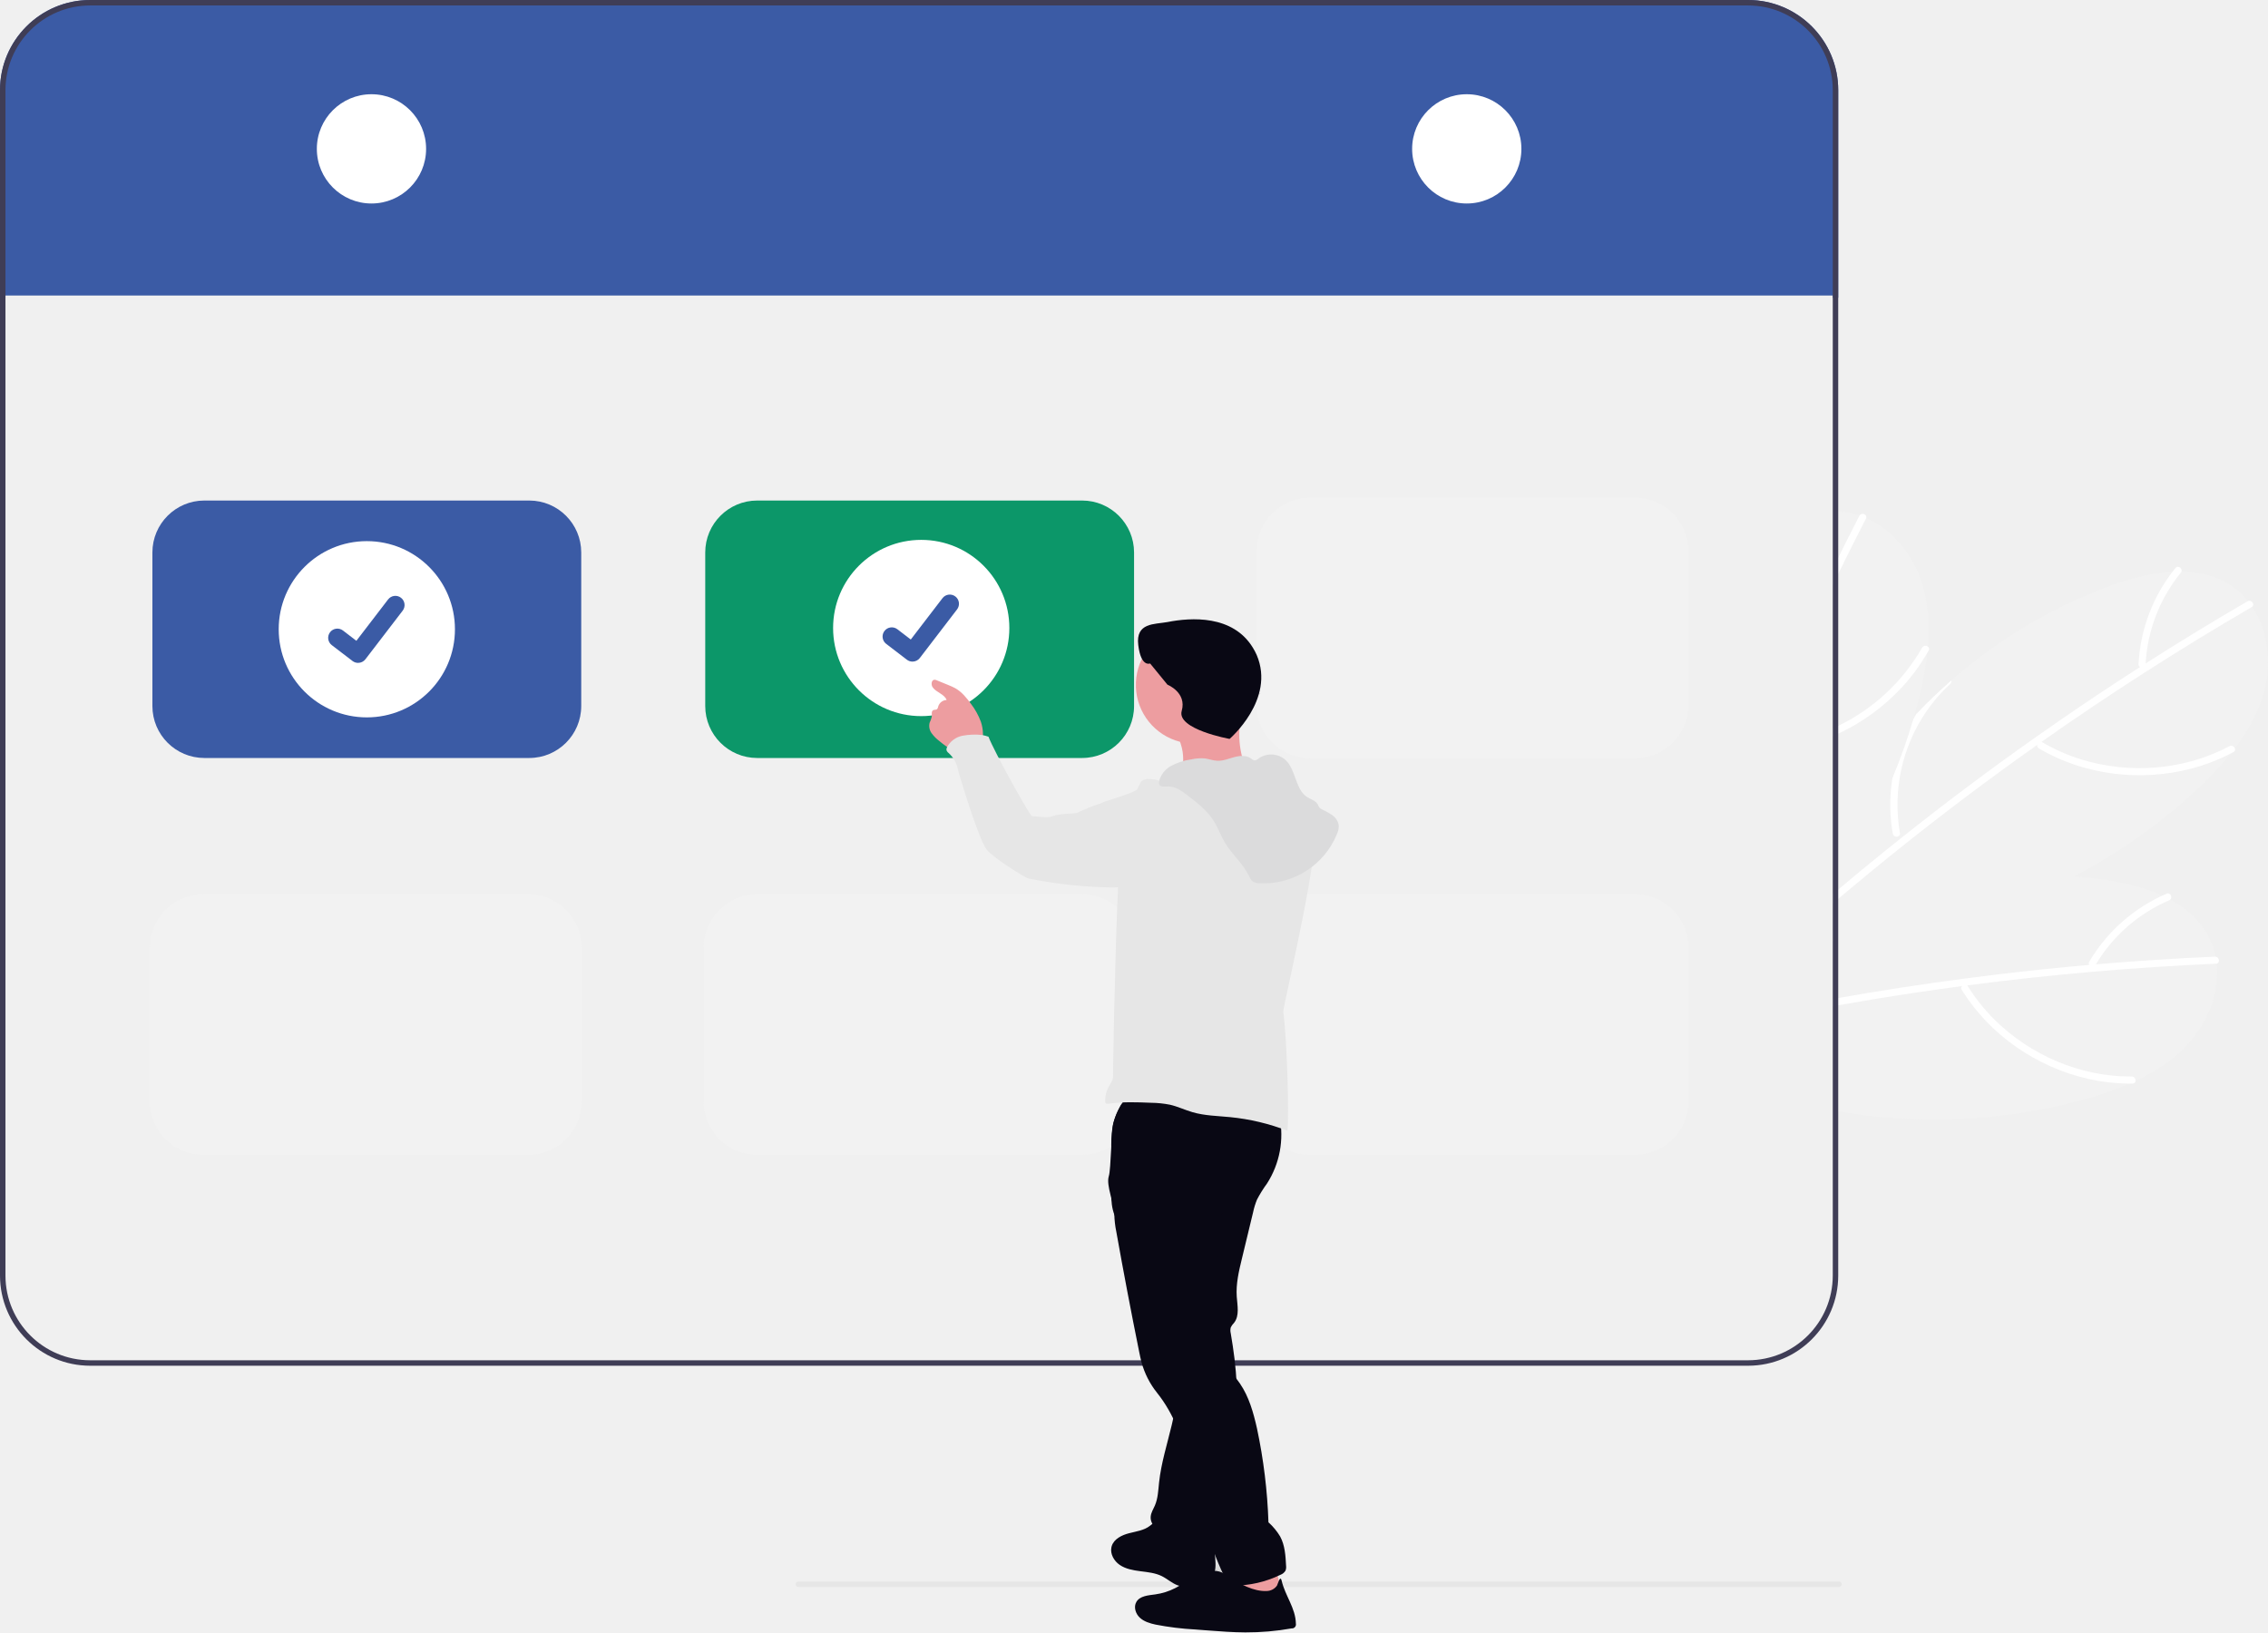
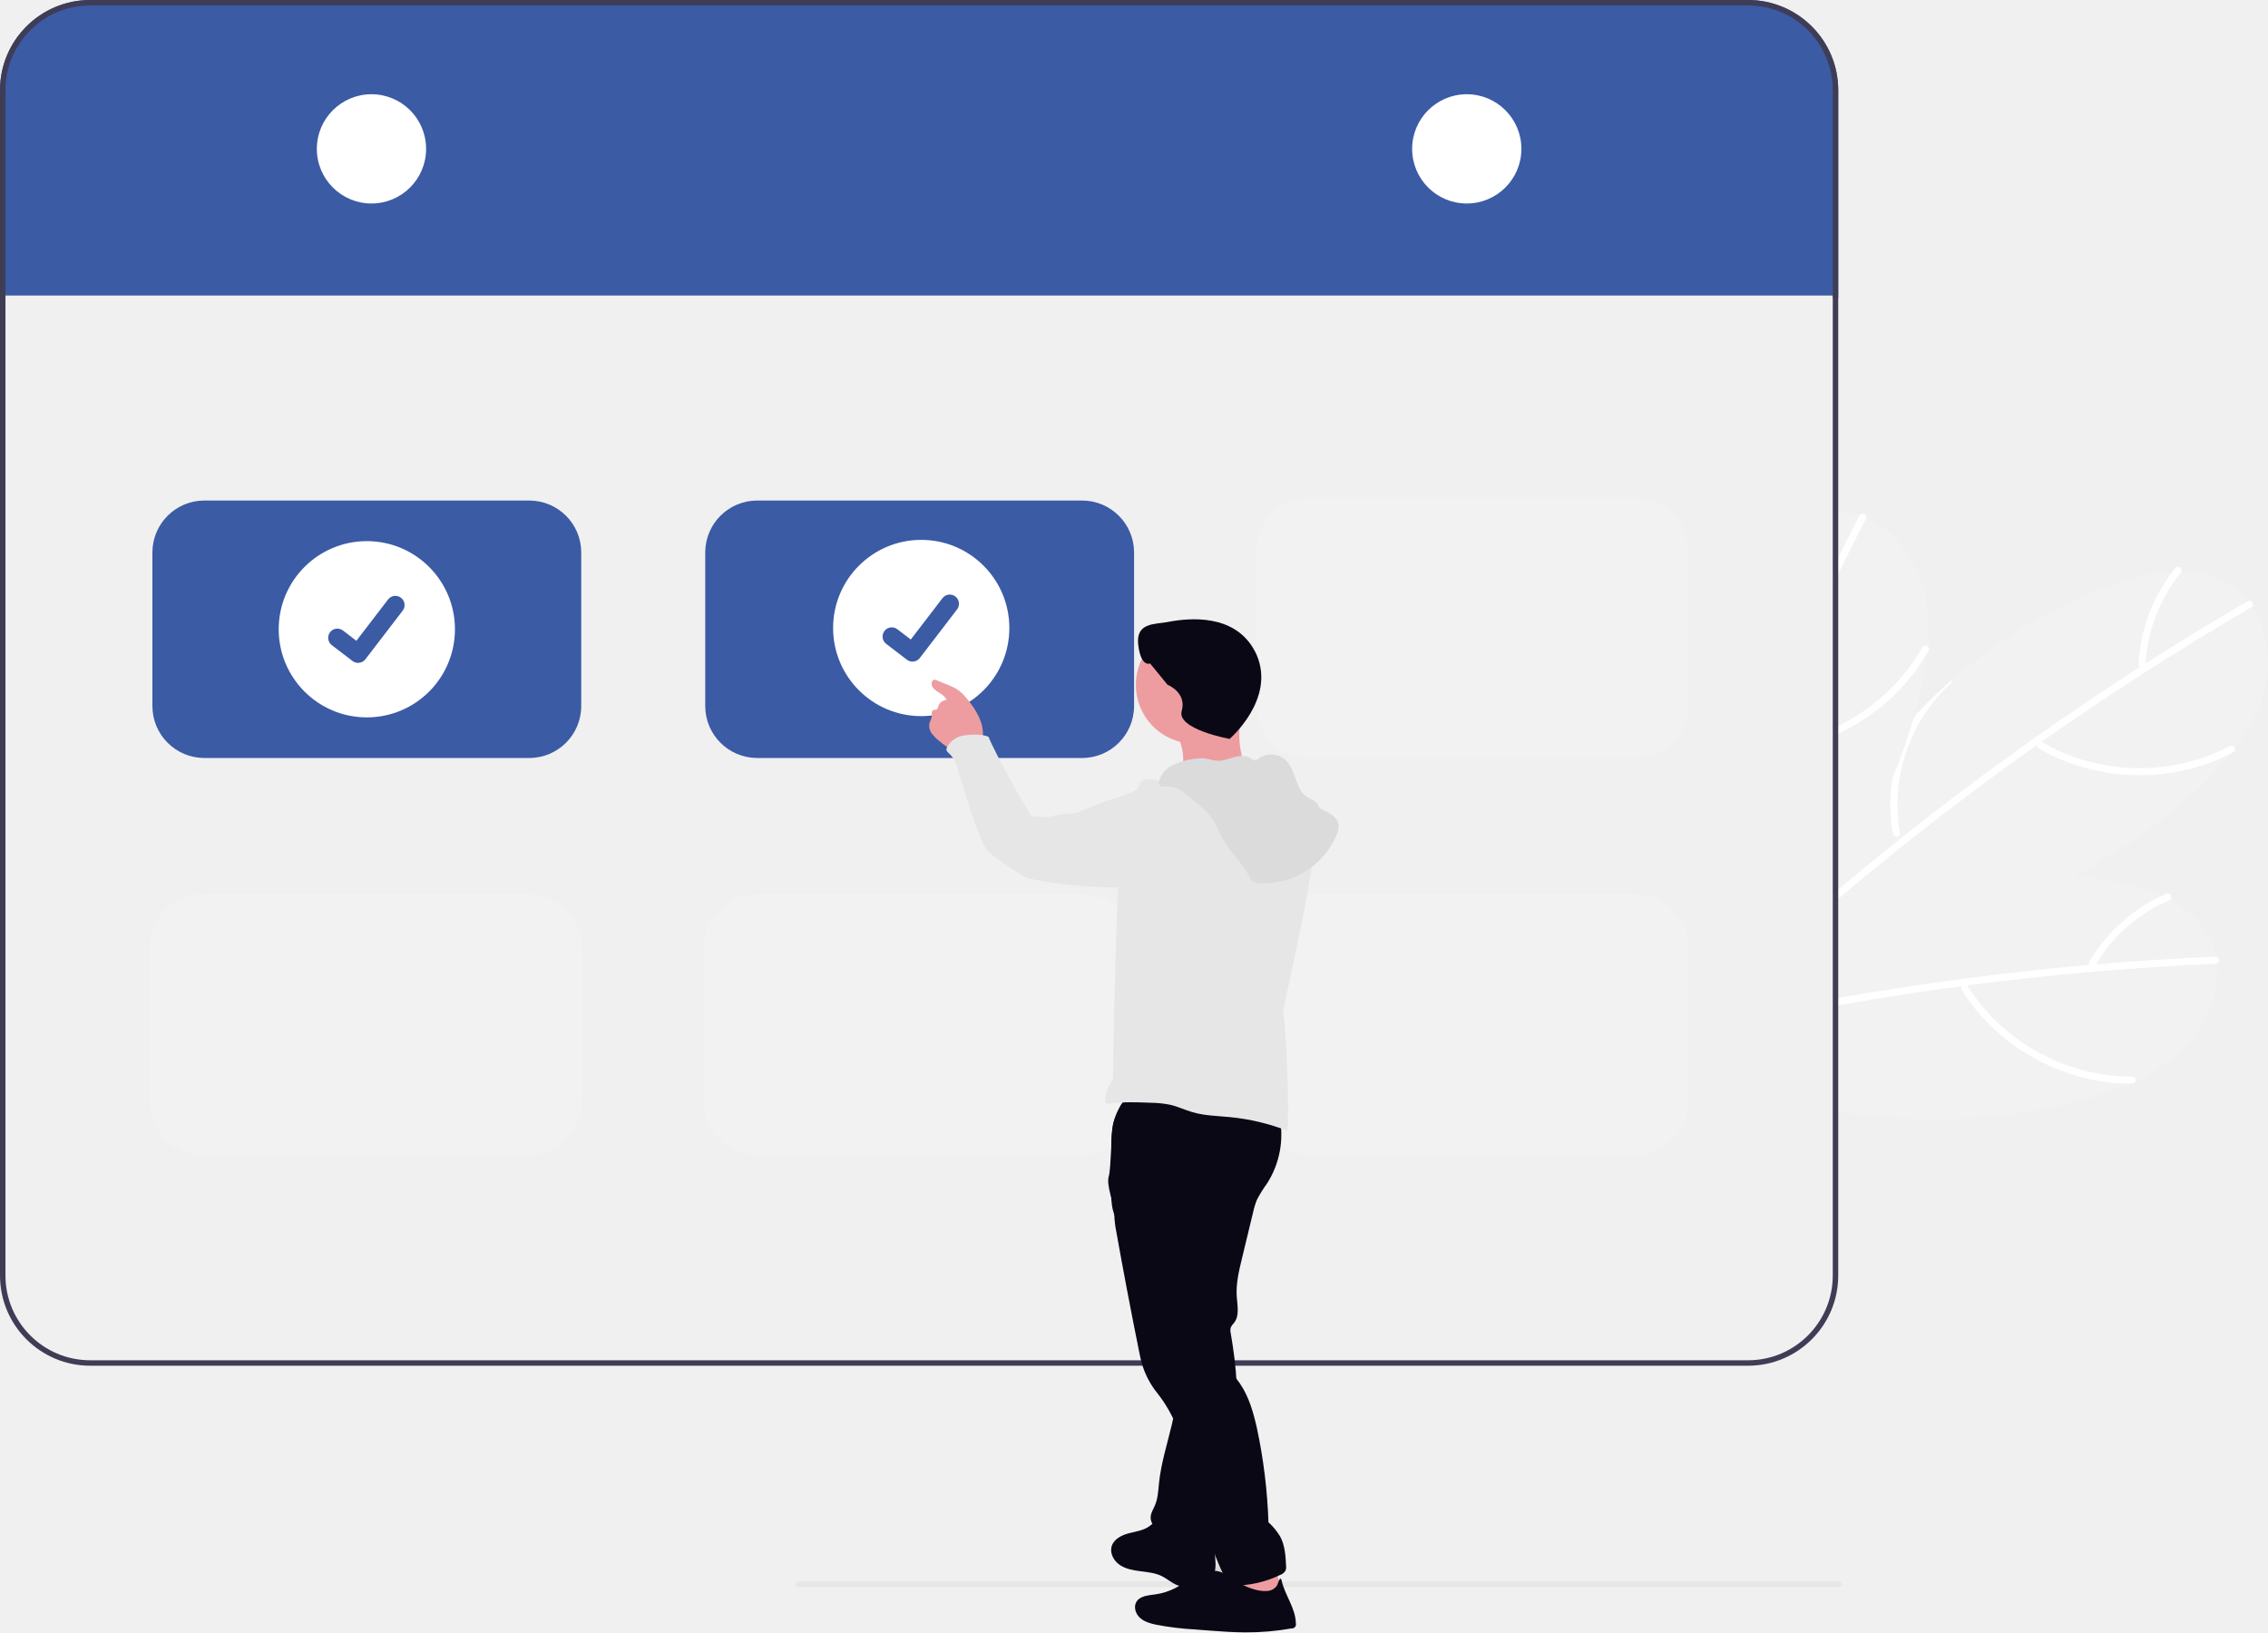
<svg xmlns="http://www.w3.org/2000/svg" width="960.001" height="690.941" viewBox="0 0 960.001 690.941">
  <defs>
    <linearGradient id="a" x1="-145.593" y1="1" x2="-145.593" gradientUnits="objectBoundingBox">
      <stop offset="0" stop-color="gray" stop-opacity="0.251" />
      <stop offset="0.535" stop-color="gray" stop-opacity="0.122" />
      <stop offset="1" stop-color="gray" stop-opacity="0.102" />
    </linearGradient>
  </defs>
  <g transform="translate(-480 -195)">
    <g transform="translate(1255.777 411.489)">
      <path d="M994.932,546.427c-6.231,6.808-13.959,11.876-22.345,15.811h-.01c-.789.374-1.578.738-2.377,1.082h-.01l-.01.01-.01-.01h-.01a.01.01,0,0,1-.01.01h-.01l-.01-.01c-.01.01-.01.01-.02,0l-.01.01-.01-.01h-.01c-.01.01-.01.01-.02,0h-.01a141.386,141.386,0,0,1-17.257,6.17,239.386,239.386,0,0,1-106.325,5.554l-2.023-.364V492.632c.668-.283,1.346-.566,2.023-.84q6.631-2.746,13.424-5.048,9.772-3.338,19.816-5.725a214.62,214.62,0,0,1,66.8-5.4q6.115.455,12.2,1.315c8.487,1.184,17.389,3.247,25.218,6.828h.01c1.143.536,2.266,1.093,3.379,1.689,6.959,3.773,12.826,8.963,16.407,16.074a30.922,30.922,0,0,1,2.752,8.082v.02c.2.971.344,1.952.455,2.923C1008.2,524.526,1003.236,537.343,994.932,546.427Z" transform="translate(-844.441 -321.168)" fill="#f2f2f2" />
      <path d="M1006.929,512.154a1.392,1.392,0,0,1-.3.04q-25.992,1.138-51.914,3.379h-.03c-.071.01-.131.01-.2.02q-26.614,2.306-53.118,5.776c-.748.1-1.487.2-2.226.293q-18.329,2.443-36.588,5.422-8.057,1.32-16.084,2.751c-.678.121-1.345.233-2.023.364v-3.065c.678-.131,1.355-.243,2.023-.364q26.736-4.734,53.653-8.265,6.767-.91,13.555-1.72,19.6-2.367,39.269-4.087l2.873-.243q25.173-2.14,50.416-3.247a.954.954,0,0,1,.243.02C1008.092,509.372,1008.436,511.8,1006.929,512.154Z" transform="translate(-844.441 -320.772)" fill="#fff" />
      <path d="M970.322,559.809c-21.587.159-42.853-8.995-58.122-24.145a78.719,78.719,0,0,1-11.313-14.233c-1.029-1.65-3.437.17-2.417,1.806,11.858,19.018,31.611,32.565,53.389,37.547A81.746,81.746,0,0,0,970.71,562.8C972.645,562.787,972.244,559.8,970.322,559.809Z" transform="translate(-843.82 -320.639)" fill="#fff" />
      <path d="M879.7,480.95a1.712,1.712,0,0,1-1.264,1.143,65.975,65.975,0,0,0-14.242,5.564,69.195,69.195,0,0,0-17.733,13.4c-.273.273-.536.546-.789.829-.425.445-.83.9-1.234,1.366v-4.41c.648-.688,1.325-1.366,2.023-2.013a72.747,72.747,0,0,1,13.423-10.156Q869.66,483.337,879.7,480.95Z" transform="translate(-844.441 -321.1)" fill="#fff" />
      <path d="M984.476,482.873a70.206,70.206,0,0,0-32.8,28.916,1.517,1.517,0,0,0,.8,1.976,1.545,1.545,0,0,0,1.976-.8,66.812,66.812,0,0,1,31.152-27.3c1.786-.763.655-3.56-1.134-2.8Z" transform="translate(-843.202 -321.079)" fill="#fff" />
      <path d="M1027.109,398.517c-2.347,8.922-6.848,17-12.442,24.379l-.01.01c-.516.688-1.052,1.386-1.608,2.053v.01a140.887,140.887,0,0,1-12.554,13.545,236.13,236.13,0,0,1-53.987,38.571c-31.024,16.205-65.7,25.785-100.043,26.331-.263.01-.526.01-.789.01-.415.01-.83.01-1.234.01V457.461c.657-1.254,1.335-2.509,2.023-3.753a222.064,222.064,0,0,1,32.4-44.327c.3-.334.617-.668.93-.991q7.1-7.5,14.89-14.273a213.258,213.258,0,0,1,68.068-40.311c8.062-2.893,16.9-5.21,25.5-5.665,1.264-.071,2.519-.1,3.783-.091,7.921.111,15.517,1.983,22,6.616a31.356,31.356,0,0,1,6.191,5.877c.627.779,1.2,1.578,1.76,2.4v.01C1028.688,372.965,1030.245,386.611,1027.109,398.517Z" transform="translate(-844.441 -322.636)" fill="#f2f2f2" />
      <path d="M1021.991,362.8v.01a1.466,1.466,0,0,1-.243.172q-22.457,13.064-44.347,27.08c-.02.01-.03.02-.051.03a1.71,1.71,0,0,1-.182.111q-22.5,14.415-44.367,29.8c-.607.425-1.224.86-1.841,1.295q-15.1,10.667-29.882,21.789-27.92,21.03-54.615,43.619c-.678.567-1.345,1.143-2.023,1.72V484.49c.668-.577,1.346-1.153,2.023-1.72q10.227-8.634,20.636-17.025c2.074-1.669,4.157-3.338,6.241-4.987q27.768-22.108,56.779-42.567h.01q5.706-4.021,11.431-7.971,16.266-11.2,32.9-21.86c.8-.516,1.608-1.032,2.417-1.548q21.289-13.6,43.133-26.3a1.506,1.506,0,0,1,.223-.111C1021.748,359.794,1023.174,361.8,1021.991,362.8Z" transform="translate(-844.441 -322.495)" fill="#fff" />
      <path d="M1011.34,421.156c-19.043,10.168-42.128,11.941-62.687,5.617a78.727,78.727,0,0,1-16.63-7.349c-1.678-.984-2.965,1.747-1.3,2.722,19.335,11.333,43.121,14.155,64.72,8.45a81.746,81.746,0,0,0,17.631-6.971c1.708-.912-.037-3.375-1.733-2.469Z" transform="translate(-843.453 -321.813)" fill="#fff" />
      <path d="M869.575,458.463a69.341,69.341,0,0,1-.964-16.053,73.158,73.158,0,0,1,10.905-34.546q7.109-7.493,14.894-14.275a1.724,1.724,0,0,1-.593,1.6,66.2,66.2,0,0,0-10.026,11.539,69.921,69.921,0,0,0-11.21,51.481,1.226,1.226,0,0,1-.317,1.156,1.643,1.643,0,0,1-2.688-.906Z" transform="translate(-844.164 -322.11)" fill="#fff" />
      <path d="M987.988,346.619a70.2,70.2,0,0,0-15.611,40.842A1.517,1.517,0,0,0,974,388.838a1.545,1.545,0,0,0,1.378-1.628,66.812,66.812,0,0,1,14.908-38.643C991.517,347.062,989.217,345.111,987.988,346.619Z" transform="translate(-842.963 -322.659)" fill="#fff" />
      <path d="M884.712,380.124v.01c-.07.87-.152,1.73-.243,2.59v.02a142.92,142.92,0,0,1-3.287,18.168c-.708,2.934-1.477,5.847-2.316,8.76-.1.374-.213.749-.324,1.113v.01a232.174,232.174,0,0,1-8.841,24.935,241.68,241.68,0,0,1-23.236,42.708c-.657.981-1.335,1.962-2.023,2.934V322.96c.678-.04,1.346-.04,2.023-.02q.485,0,.971.03a30.671,30.671,0,0,1,8.376,1.629c.951.314,1.871.668,2.782,1.062,11.036,4.835,19.705,15.5,23.468,27.221C884.884,361.663,885.45,370.9,884.712,380.124Z" transform="translate(-844.441 -322.927)" fill="#f2f2f2" />
      <path d="M858.593,325.649a1.087,1.087,0,0,1-.112.283q-6.145,11.942-12.017,24c-.678,1.386-1.355,2.782-2.023,4.168v-6.879q1-2.064,2.023-4.127,4.537-9.2,9.226-18.309a1.31,1.31,0,0,1,.122-.2C856.742,323.252,859.048,324.163,858.593,325.649Z" transform="translate(-844.441 -322.915)" fill="#fff" />
      <path d="M885.035,381.1c-.182.324-.364.647-.567.971a80.739,80.739,0,0,1-10.54,14.4,86.908,86.908,0,0,1-27.464,20c-.668.324-1.345.627-2.023.91V414.1c.678-.3,1.355-.617,2.023-.941a81.8,81.8,0,0,0,35.779-33.2,1.664,1.664,0,0,1,2.468-.475,1.166,1.166,0,0,1,.323,1.619Z" transform="translate(-844.441 -322.277)" fill="#fff" />
    </g>
-     <path d="M951.53,205.653V293.52h-2.312v-.936H175.754v.936h-2.312V205.653A38.19,38.19,0,0,1,211.594,167.5H913.377a38.19,38.19,0,0,1,38.153,38.153Z" transform="translate(306.559 27.5)" fill="#3B5BA5" />
+     <path d="M951.53,205.653V293.52h-2.312v-.936H175.754v.936h-2.312V205.653A38.19,38.19,0,0,1,211.594,167.5H913.377a38.19,38.19,0,0,1,38.153,38.153Z" transform="translate(306.559 27.5)" fill="#3b5ba5" />
    <path d="M913.377,167.5H211.594a38.19,38.19,0,0,0-38.153,38.153V707.422a38.19,38.19,0,0,0,38.153,38.153H913.377a38.191,38.191,0,0,0,38.153-38.153V205.653A38.19,38.19,0,0,0,913.377,167.5Zm35.841,539.922a35.886,35.886,0,0,1-35.841,35.841H211.594a35.886,35.886,0,0,1-35.841-35.841V205.653a35.886,35.886,0,0,1,35.841-35.841H913.377a35.886,35.886,0,0,1,35.841,35.841Z" transform="translate(306.559 27.5)" fill="#3f3d56" />
    <circle cx="23.123" cy="23.123" r="23.123" transform="translate(614.113 234.887)" fill="#fff" />
    <circle cx="23.123" cy="23.123" r="23.123" transform="translate(1077.73 234.887)" fill="#fff" />
-     <path d="M388.773,459.72H251.218a22,22,0,0,1-21.98-21.98V372.727a22,22,0,0,1,21.98-21.98H388.773a22,22,0,0,1,21.98,21.98V437.74a22.005,22.005,0,0,1-21.98,21.98Z" transform="translate(315.271 56.114)" fill="#3B5BA5" />
-     <path d="M591.171,459.72H453.617a22,22,0,0,1-21.98-21.98V372.727a22,22,0,0,1,21.98-21.98H591.171a22,22,0,0,1,21.98,21.98V437.74a22.005,22.005,0,0,1-21.98,21.98Z" transform="translate(346.877 56.114)" fill="#0C9769" />
+     <path d="M388.773,459.72H251.218a22,22,0,0,1-21.98-21.98V372.727a22,22,0,0,1,21.98-21.98H388.773a22,22,0,0,1,21.98,21.98V437.74a22.005,22.005,0,0,1-21.98,21.98Z" transform="translate(315.271 56.114)" fill="#3b5ba5" />
+     <path d="M591.171,459.72H453.617a22,22,0,0,1-21.98-21.98V372.727a22,22,0,0,1,21.98-21.98H591.171a22,22,0,0,1,21.98,21.98V437.74a22.005,22.005,0,0,1-21.98,21.98Z" transform="translate(346.877 56.114)" fill="#3b5ba5" />
    <path d="M591.261,605.191H453.707a22.672,22.672,0,0,1-22.646-22.646V517.531a22.672,22.672,0,0,1,22.646-22.646H591.261a22.672,22.672,0,0,1,22.646,22.646v65.014A22.672,22.672,0,0,1,591.261,605.191Z" transform="translate(346.785 78.621)" fill="#f2f2f2" />
    <path d="M388.473,605.191H250.918a22.672,22.672,0,0,1-22.646-22.646V517.531a22.672,22.672,0,0,1,22.646-22.646H388.473a22.672,22.672,0,0,1,22.646,22.646v65.014a22.672,22.672,0,0,1-22.646,22.646Z" transform="translate(315.121 78.621)" fill="#f2f2f2" />
    <path d="M793.66,605.191H656.105a22.672,22.672,0,0,1-22.646-22.646V517.531a22.672,22.672,0,0,1,22.646-22.646H793.66a22.672,22.672,0,0,1,22.646,22.646v65.014A22.672,22.672,0,0,1,793.66,605.191Z" transform="translate(378.391 78.621)" fill="#f2f2f2" />
    <path d="M793.66,460.013H656.105a22.672,22.672,0,0,1-22.646-22.646V372.353a22.672,22.672,0,0,1,22.646-22.646H793.66a22.672,22.672,0,0,1,22.646,22.646v65.014A22.672,22.672,0,0,1,793.66,460.013Z" transform="translate(378.391 55.952)" fill="#f2f2f2" />
    <circle cx="37.3" cy="37.3" r="37.3" transform="translate(597.969 424.047)" fill="#fff" />
-     <path d="M306.25,414.013a3.868,3.868,0,0,1-2.328-.773l-.042-.031-8.766-6.711a3.894,3.894,0,0,1,4.737-6.183l5.678,4.354,13.417-17.5a3.894,3.894,0,0,1,5.46-.721l-.083.113.086-.112a3.9,3.9,0,0,1,.721,5.46l-15.782,20.582A3.9,3.9,0,0,1,306.25,414.013Z" transform="translate(325.32 61.563)" fill="#3B5BA5" />
+     <path d="M306.25,414.013a3.868,3.868,0,0,1-2.328-.773l-.042-.031-8.766-6.711a3.894,3.894,0,0,1,4.737-6.183l5.678,4.354,13.417-17.5a3.894,3.894,0,0,1,5.46-.721l-.083.113.086-.112a3.9,3.9,0,0,1,.721,5.46l-15.782,20.582A3.9,3.9,0,0,1,306.25,414.013Z" transform="translate(325.32 61.563)" fill="#3b5ba5" />
    <circle cx="37.3" cy="37.3" r="37.3" transform="translate(832.637 423.512)" fill="#fff" />
-     <path d="M509.225,413.549a3.868,3.868,0,0,1-2.328-.773l-.042-.031-8.766-6.711a3.894,3.894,0,0,1,4.737-6.183L508.5,404.2l13.417-17.5a3.894,3.894,0,0,1,5.46-.721l-.083.113.086-.112a3.9,3.9,0,0,1,.721,5.46L512.323,412.03a3.9,3.9,0,0,1-3.1,1.52Z" transform="translate(357.014 61.491)" fill="#3B5BA5" />
+     <path d="M509.225,413.549a3.868,3.868,0,0,1-2.328-.773l-.042-.031-8.766-6.711a3.894,3.894,0,0,1,4.737-6.183L508.5,404.2l13.417-17.5a3.894,3.894,0,0,1,5.46-.721l-.083.113.086-.112a3.9,3.9,0,0,1,.721,5.46L512.323,412.03a3.9,3.9,0,0,1-3.1,1.52Z" transform="translate(357.014 61.491)" fill="#3b5ba5" />
    <path d="M906.378,732.812H465.885a1.156,1.156,0,0,1,0-2.312H906.378a1.156,1.156,0,0,1,0,2.312Z" transform="translate(352.043 133.911)" fill="#e6e6e6" />
    <g transform="translate(-683.91)">
      <path d="M279.454,796.9a.406.406,0,0,1,.085.043c-1.042-2.25-2.013-4.526-2.9-6.838-.1-.271-.2-.551-.306-.823.008.07.008.14.018.219.026.438.061.875.1,1.322.053.691.1,1.392.1,2.093.008.219.008.426.008.648a12.8,12.8,0,0,1-.263,2.539h.035c.219.018.42.026.631.061a8.568,8.568,0,0,1,2.387.682.521.521,0,0,1,.1.053Z" transform="translate(1401.857 63.627)" fill="url(#a)" />
      <path d="M18.5,67.489c.193-3.651,1.432-7.193,1.524-10.847a20.828,20.828,0,0,0-1.087-6.956q-.134-.37-.271-.737a24.868,24.868,0,1,1,25.7-8.668c-.095.345-.182.677-.252.987a7.086,7.086,0,0,0-.133.751,36.592,36.592,0,0,0,1.052,13.559c.937,3.421,2.526,6.9,5.51,8.824-5.785-.871-11.557.268-17.345,1.407a68.581,68.581,0,0,1-13.139,1.717C19.542,67.526,19.019,67.515,18.5,67.489Z" transform="translate(1644.709 460.025)" fill="#ed9da0" />
      <path d="M393.158,389.082a15.738,15.738,0,0,0,3.288,3.314c.817.669,1.654,1.353,2.531,1.968a10.853,10.853,0,0,0,5.383,2.19c2.565.171,8.008-1.332,9.6-3.529a6.365,6.365,0,0,0,.917-3.676,16.911,16.911,0,0,0-.884-5.142,28.657,28.657,0,0,0-4.151-7.512c-1.855-2.578-3.921-5.114-6.676-6.676a25.892,25.892,0,0,0-2.839-1.306c-1.674-.682-3.341-1.372-5.015-2.056a2.422,2.422,0,0,0-.91-.241c-1.346.014-1.594,2.069-.83,3.18,1.527,2.237,4.962,2.859,5.926,5.4a3.847,3.847,0,0,0-3.576,2.772,1.96,1.96,0,0,1-.482,1.118c-.442.355-1.132.154-1.634.422-.891.476-.5,1.8-.6,2.805a13.125,13.125,0,0,1-.917,2.524,5.363,5.363,0,0,0,.863,4.446Z" transform="translate(1165.104 116.29)" fill="#ed9da0" />
      <path d="M269.715,808.553c-.828-.828-2.183-.687-3.34-.5a123.916,123.916,0,0,1-18.779,1.519c-.788-3.845,1.5-7.586,2.235-11.437a10.309,10.309,0,0,1,.744-2.892c.886-1.7,2.883-2.477,4.759-2.872,3.384-.713,8.674-1.973,10.564,1.449C268.164,797.923,268.889,803.987,269.715,808.553Z" transform="translate(1436.955 63.346)" fill="#ed9da0" />
      <path d="M283.33,791.776c2.551,1.74,5.718,2.284,8.784,2.678s6.226.69,9.005,2.056c2.4,1.185,4.419,3.127,6.957,3.977a14.491,14.491,0,0,0,7.225.114c2.852-.535,5.892-1.574,7.432-4.038,1.372-2.19,1.226-4.968,1.038-7.546q-.332-4.368-.649-8.751a4.167,4.167,0,0,0-.542-2.115c-2.062-3.006-7.075,1.259-9.762,1.252-4.252-.007-8.818-2.31-11.884-5.129a3.615,3.615,0,0,0-.924-.7c-1.212-.542-2.424.462-3.5,1.339-.12.1-.241.2-.361.295-2.484,1.968-5.818,2.37-8.885,3.167s-6.36,2.4-7.312,5.43a4.617,4.617,0,0,0-.147.582C279.247,787.177,280.94,790.143,283.33,791.776Z" transform="translate(1354.533 65.602)" fill="#090814" />
      <path d="M319.114,576.021a38.331,38.331,0,0,1-5.253,28.282,52.807,52.807,0,0,0-4.27,6.847,31.115,31.115,0,0,0-1.666,5.426l-4.732,19.587c-1.279,5.285-2.564,10.677-2.18,16.1.268,3.781,1.221,8.033-1.108,11.022a8.12,8.12,0,0,0-1.408,1.931,4.889,4.889,0,0,0-.023,2.545c2.394,14.221,4.17,29.088-.155,42.845-3.921,12.469-4.143,26.285-7.476,38.924a8.677,8.677,0,0,1-2.07,4.316,6.785,6.785,0,0,1-3.1,1.475c-4.911,1.169-10.1-.2-14.678-2.323-3.219-1.492-6.684-4.108-6.409-7.645.131-1.683,1.114-3.154,1.781-4.708,1.308-3.04,1.413-6.437,1.767-9.729.886-8.268,3.434-16.244,5.36-24.331s3.234-16.536,1.6-24.686a215.944,215.944,0,0,0-15.882-48.857,5.894,5.894,0,0,0-1.455-2.188,15.045,15.045,0,0,1-2.059-1.405,6.212,6.212,0,0,1-.942-2.561c-.716-2.58-2.844-4.483-4.27-6.749-3.6-5.721-2.46-13.055-2.327-19.814.13-6.573-.817-13.207.261-19.69s4.793-13.114,11.045-15.146c3.1-1.007,6.446-.778,9.686-.458C286.318,566.734,303,569.853,319.114,576.021Z" transform="translate(1386.389 91.587)" fill="#090814" />
      <path d="M248.142,617.695a41.051,41.051,0,0,0,.863,7.6q4.54,25.459,9.675,50.812c.3,1.466.6,2.933.991,4.372a35.457,35.457,0,0,0,6.555,12.9c14.269,17.783,15.5,43.608,23.24,65.053.522,1.449,1.044,2.906,1.6,4.339a108.352,108.352,0,0,0,4.773,10.654,3.047,3.047,0,0,0,.984,1.272,2.921,2.921,0,0,0,1.553.3,45.345,45.345,0,0,0,20.106-4.573,4.165,4.165,0,0,0,2.136-1.774,4.292,4.292,0,0,0,.228-2.046c-.214-4.252-.476-8.657-2.5-12.393a26.444,26.444,0,0,0-4.955-6.006,227.384,227.384,0,0,0-4.858-39.744c-1.506-6.662-3.368-13.4-7.237-19.028-2.852-4.158-6.943-8.262-6.441-13.277.221-2.2,1.145-4.944-.649-6.24-.783-.569-1.942-.643-2.472-1.449a2.756,2.756,0,0,1-.349-1.245,30.745,30.745,0,0,1,.636-10.291,54.279,54.279,0,0,0,1.534-6.709,8.447,8.447,0,0,0-1.688-6.478c-.094-4.58.033-9.333-.061-13.906a25.792,25.792,0,0,1,.643-7.767c.348-1.2.877-2.343,1.145-3.569.957-4.4-1.433-9.668,1.412-13.156,1.185-1.449,3.013-2.169,4.566-3.214a16.753,16.753,0,0,0,6.267-9.012,49.738,49.738,0,0,0,1.775-11.034,11.356,11.356,0,0,0,.026-2.387,4.366,4.366,0,0,0-.321-1.193c-.884-1.989-3.261-2.758-5.377-3.267a174.1,174.1,0,0,0-41.057-4.8c-5.114-3.482-7.994-2.237-10.164,1.449a38.131,38.131,0,0,0-2.892,7.063c-.991,2.993-1.051,19.745-2.015,22.751C244.567,605.61,248.189,613.591,248.142,617.695Z" transform="translate(1387.432 91.138)" fill="#090814" />
      <path d="M19274.021,7160.922c-5.342-.523-10.785-.591-15.937-2.089-3.219-.94-6.273-2.419-9.545-3.166a43.488,43.488,0,0,0-8.041-.824c-5.957-.243-11.957-.48-17.857.4-.475.068-1.061.106-1.342-.281a1.24,1.24,0,0,1-.18-.7,11.9,11.9,0,0,1,1.521-6.33c.752-1.323,1.8-2.623,1.77-4.149-.039-.527.8-52.194,2.146-80.175a33.731,33.731,0,0,1-3.77.082,195.283,195.283,0,0,1-34.105-3.752c-1.273-.218-15-8.739-17.812-12.326-3.344-4.329-11.764-32.107-12.061-33.687a12.851,12.851,0,0,0-3.945-7.1,2.594,2.594,0,0,1-.936-1.251,1.985,1.985,0,0,1,.223-1.216,9.372,9.372,0,0,1,6.477-4.857,27.882,27.882,0,0,1,8.348-.33,18.9,18.9,0,0,1,2.732.727c2.205,5.972,17.576,33.644,18.381,33.6,2.2.136,6.941.94,8.934,0,2.258-1.057,9.674-1.1,10.072-1.319.9-.523,8.957-4.013,10.01-3.9-.66-.591,14.609-4.43,15.66-6.267.33-.575.426-1.331.883-1.77a4.577,4.577,0,0,1,.693-1.381,4.4,4.4,0,0,1,3.537-1.047,15.611,15.611,0,0,1,4.615.848v0c1.08,1.255,2.535,2.637,4.145,2.235a5.674,5.674,0,0,0,1.613-.863c2.865-1.847,6.385-2.283,9.758-2.792a143.186,143.186,0,0,0,20.086-4.518,20.61,20.61,0,0,1,5.943-1.207c4.217.024,7.949,2.821,10.592,6.107s4.512,7.125,7.1,10.45c1.848,2.366,4.049,4.455,5.773,6.912,4.354,6.2-13.281,80-13.043,81.243,1.652,11.745,2.52,44.429,1.787,50.454A92.187,92.187,0,0,0,19274.021,7160.922Z" transform="translate(-17589.389 -6493.069)" fill="#e6e6e6" />
      <path d="M224.918,407.565a25.14,25.14,0,0,1,8.9-2.929,18.751,18.751,0,0,1,5.661-.407c1.75.218,3.43.894,5.191.992,2.472.138,4.841-.865,7.23-1.518s5.146-.9,7.16.541a3.09,3.09,0,0,0,1.557.828,2.727,2.727,0,0,0,1.61-.789,9.173,9.173,0,0,1,11.433.6c4.558,4.275,4.043,12.626,9.385,15.868,1.473.893,3.355,1.364,4.215,2.859a10.558,10.558,0,0,0,.727,1.375,3.723,3.723,0,0,0,1.285.916,24.956,24.956,0,0,1,4.4,2.531,6.3,6.3,0,0,1,2.534,4.248,8,8,0,0,1-.778,3.573,33.525,33.525,0,0,1-32.582,20.832,5.157,5.157,0,0,1-3.409-1.065,6.443,6.443,0,0,1-1.193-1.971c-2.511-5.266-7.229-9.154-10.224-14.16-1.785-2.983-2.931-6.321-4.789-9.26-2.817-4.455-7.1-7.746-11.295-10.94-2.364-1.8-5-3.691-7.968-3.565-2.647.113-4.574.256-3.6-2.993a10.4,10.4,0,0,1,4.559-5.568Z" transform="translate(1434.381 111.787)" fill="#e6e6e6" />
      <path d="M224.918,407.565a25.14,25.14,0,0,1,8.9-2.929,18.751,18.751,0,0,1,5.661-.407c1.75.218,3.43.894,5.191.992,2.472.138,4.841-.865,7.23-1.518s5.146-.9,7.16.541a3.09,3.09,0,0,0,1.557.828,2.727,2.727,0,0,0,1.61-.789,9.173,9.173,0,0,1,11.433.6c4.558,4.275,4.043,12.626,9.385,15.868,1.473.893,3.355,1.364,4.215,2.859a10.558,10.558,0,0,0,.727,1.375,3.723,3.723,0,0,0,1.285.916,24.956,24.956,0,0,1,4.4,2.531,6.3,6.3,0,0,1,2.534,4.248,8,8,0,0,1-.778,3.573,33.525,33.525,0,0,1-32.582,20.832,5.157,5.157,0,0,1-3.409-1.065,6.443,6.443,0,0,1-1.193-1.971c-2.511-5.266-7.229-9.154-10.224-14.16-1.785-2.983-2.931-6.321-4.789-9.26-2.817-4.455-7.1-7.746-11.295-10.94-2.364-1.8-5-3.691-7.968-3.565-2.647.113-4.574.256-3.6-2.993a10.4,10.4,0,0,1,4.559-5.568Z" transform="translate(1434.381 111.787)" fill="#090814" opacity="0.05" />
      <path d="M242.838,817.065c1.8,1.681,4.278,2.417,6.682,2.939a120.421,120.421,0,0,0,16.631,2.055c1.808.134,3.622.275,5.43.415,5.3.4,10.613.811,15.939.83a109.908,109.908,0,0,0,19.6-1.694,1.663,1.663,0,0,0,1.79-1.989c-.115-6.624-4.54-11.769-6.028-18.224-.616-2.652-1.752,1.847-1.966,2.094a5.431,5.431,0,0,1-4.319,2.3c-5.47.3-11.6-3.027-15.939-5.986a20.408,20.408,0,0,0-2.953-1.827,8.688,8.688,0,0,0-2.387-.682,14.432,14.432,0,0,0-8.135,1.647c-3.267,1.62-6.137,3.951-9.367,5.618a26.33,26.33,0,0,1-8.4,2.659c-2.959.408-6.495.6-8.012,3.167a.025.025,0,0,0-.007.021C240.14,812.524,241.044,815.39,242.838,817.065Z" transform="translate(1403.521 62.637)" fill="#090814" />
      <path d="M263.908,372.848a4.594,4.594,0,0,1-1.717.639,5.54,5.54,0,0,1-4.59-.687Z" transform="translate(1433.861 115.494)" opacity="0.1" />
      <path d="M268.148,378.974s19.518-16.7,11.483-35.509a25.378,25.378,0,0,0-1.637-3.112c-8.509-13.923-26.14-12.821-36.142-10.84-5.47,1.01-13.518.17-12.361,9.725s5.018,7.805,5.018,7.805l7.343,8.981s8.267,3.284,6.037,11.089S268.148,378.974,268.148,378.974Z" transform="translate(1416.221 128.783)" fill="#090814" />
    </g>
  </g>
</svg>
